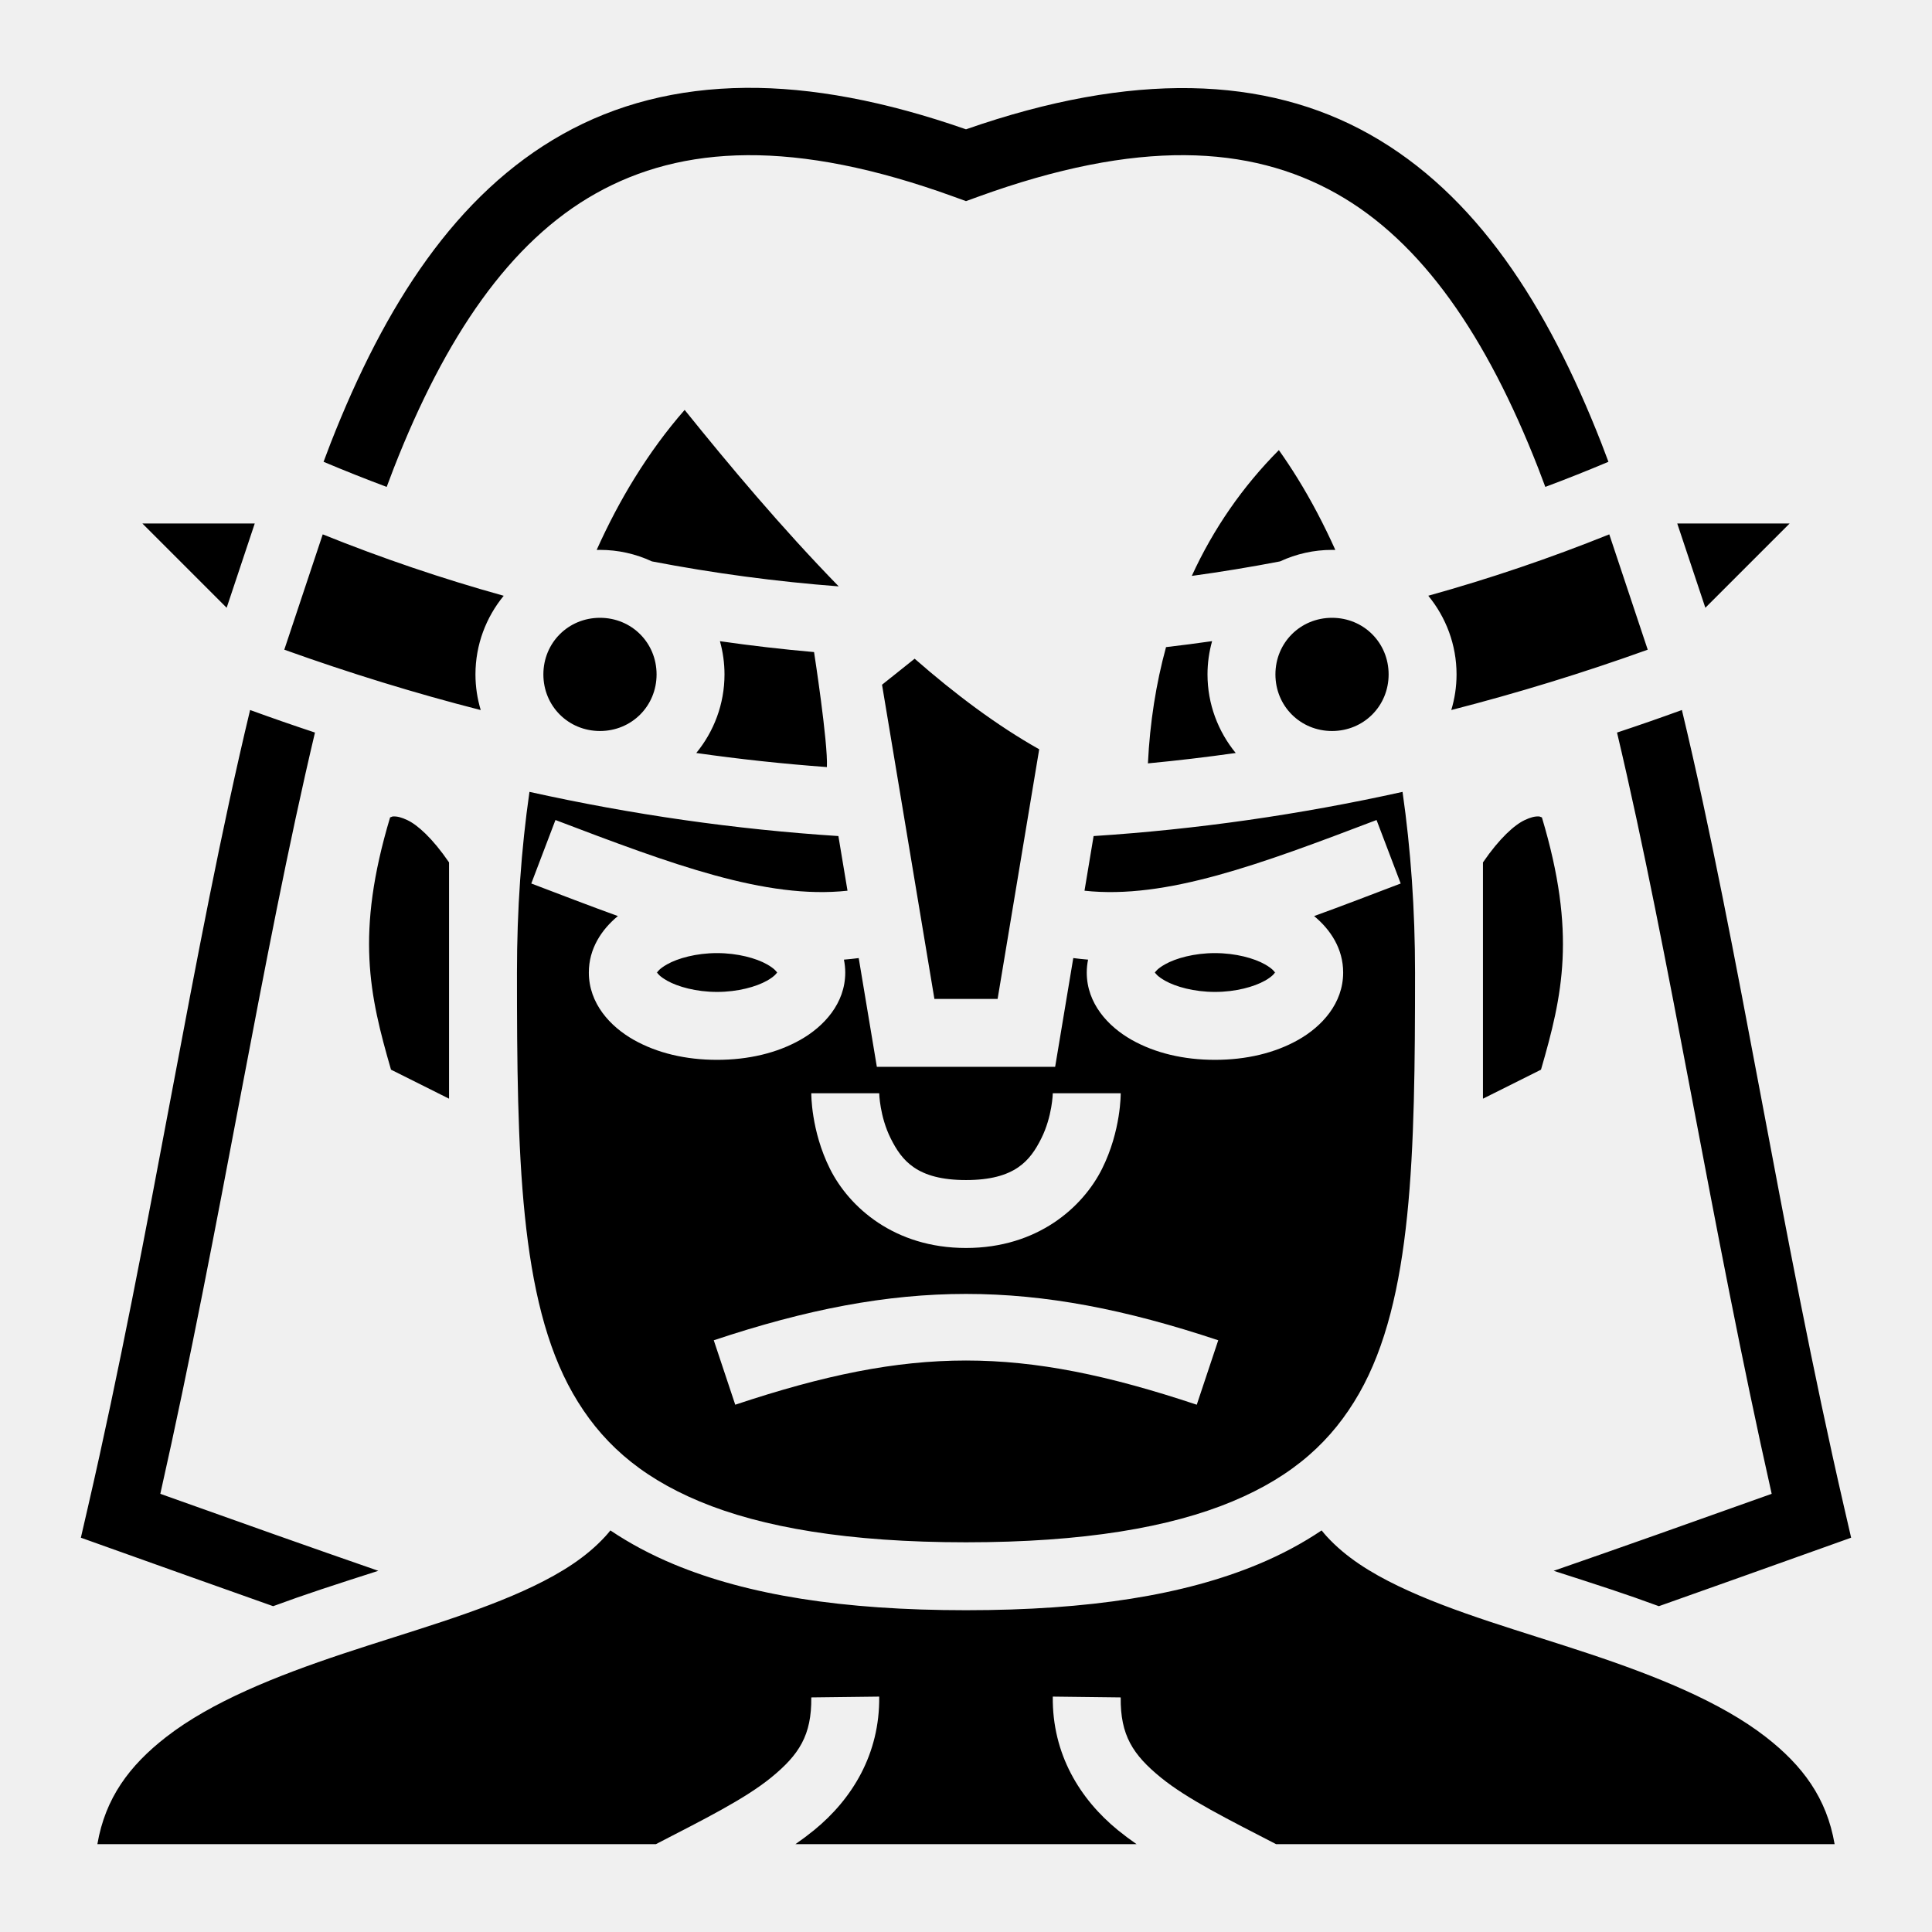
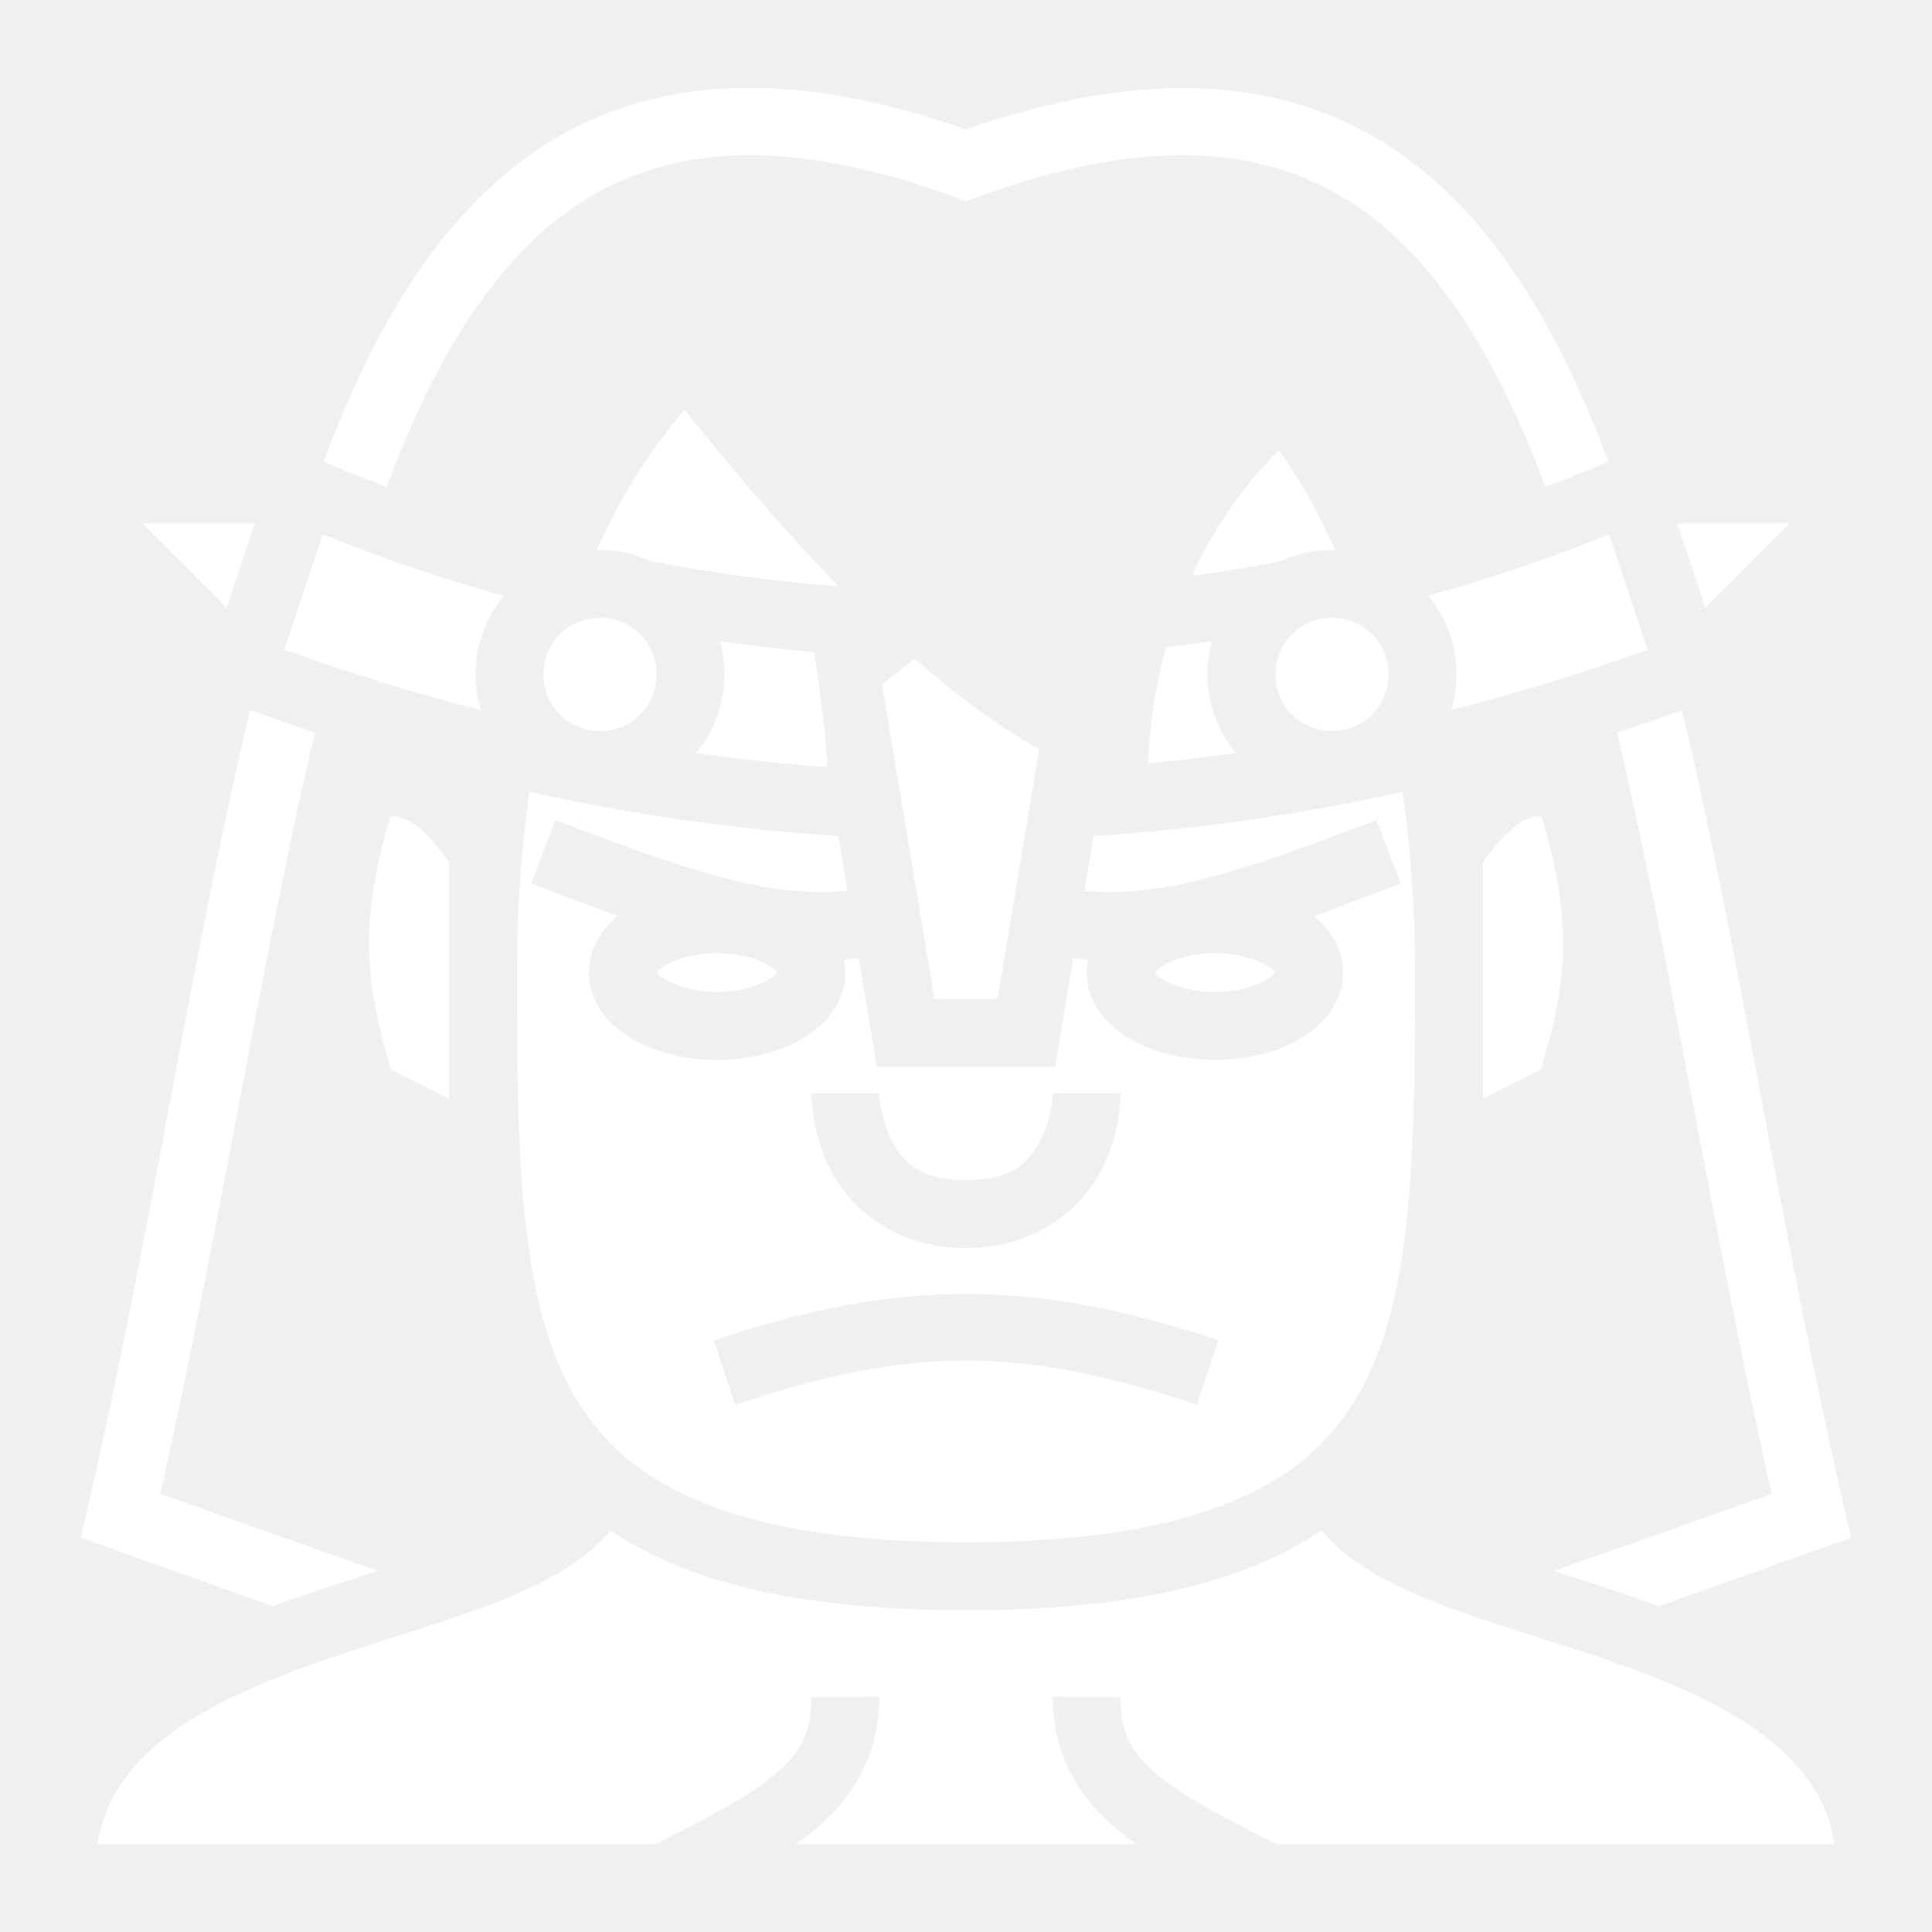
- <svg xmlns="http://www.w3.org/2000/svg" fill="currentColor" viewBox="0 0 512 512">
-   <path fill="currentColor" d="M197.584 23.28c-18.284.166-34.4 4.378-48.488 12.285C120.92 51.38 102.008 80.7 87.62 117.445c-.637 1.623-1.254 3.282-1.874 4.936a433.13 433.13 0 0 0 16.73 6.654c.628-1.69 1.26-3.378 1.905-5.028 13.612-34.757 30.7-59.935 53.524-72.746 11.413-6.405 24.546-10.037 40.137-10.136 15.592-.1 33.64 3.335 54.884 11.06L256 53.3l3.076-1.116c42.486-15.45 72.195-13.735 95.02-.924 22.824 12.81 39.912 37.99 53.523 72.746.645 1.65 1.276 3.338 1.905 5.028a433.14 433.14 0 0 0 16.73-6.653c-.62-1.653-1.238-3.312-1.874-4.936-14.388-36.743-33.3-66.065-61.476-81.88C335.38 20.117 300.046 18.895 256 34.27c-21.502-7.506-40.977-11.15-58.416-10.99zm-16.145 85.35c-4.77 5.446-9.19 11.48-13.268 18.068-3.655 5.905-7 12.262-10.037 19.01l.16.035c.235-.005.47-.018.705-.018a32.61 32.61 0 0 1 13.77 3.05 439.41 439.41 0 0 0 49.494 6.62c-15.17-15.56-29.05-32.14-40.825-46.764zm157.474 10.652c-9.547 9.597-17.313 20.762-23.076 33.34a438.226 438.226 0 0 0 23.387-3.846 32.61 32.61 0 0 1 13.775-3.05c.236 0 .47.012.705.017l.16-.035c-3.036-6.748-6.382-13.105-10.037-19.01a147.53 147.53 0 0 0-4.914-7.416zM37.727 138.725l22.34 22.34 7.445-22.34zm406.76 0l7.447 22.34 22.34-22.34zM85.526 141.61l-10.187 30.564c17.367 6.233 34.72 11.564 52.062 16.002-.906-3-1.4-6.17-1.4-9.45 0-7.88 2.816-15.144 7.486-20.84a453.046 453.046 0 0 1-47.96-16.276zm340.95 0a452.977 452.977 0 0 1-47.967 16.267c4.673 5.7 7.492 12.966 7.492 20.848 0 3.276-.492 6.444-1.396 9.44a579.07 579.07 0 0 0 52.058-15.99zM159 163.725c-8.39 0-15 6.61-15 15s6.61 15 15 15 15-6.61 15-15-6.61-15-15-15zm194 0c-8.39 0-15 6.61-15 15s6.61 15 15 15 15-6.61 15-15-6.61-15-15-15zm-31.78 6.184a454.296 454.296 0 0 1-12.21 1.585c-2.643 9.64-4.27 19.926-4.8 30.808a509.808 509.808 0 0 0 23.265-2.752c-4.663-5.694-7.475-12.953-7.475-20.825 0-3.05.43-6.005 1.22-8.816zm-130.433.014a32.614 32.614 0 0 1 1.213 8.8c0 7.875-2.813 15.136-7.48 20.83a510.61 510.61 0 0 0 34.617 3.73c.32-6.48-3.405-30.475-3.405-30.475a456.76 456.76 0 0 1-24.945-2.886zm51.604 4.64l-8.644 6.897 13.88 83.265h16.75L275.4 198.57c-11.192-6.3-22.285-14.618-33.01-24.007zM66.28 188.16c-15.22 63.397-26.077 137.993-43.05 211.542l-1.8 7.804 7.543 2.696a14845.52 14845.52 0 0 0 43.41 15.453 417.662 417.662 0 0 1 12.77-4.47c5.114-1.703 10.176-3.32 15.11-4.903-17.488-6.054-36.565-12.83-57.777-20.403C58.5 324.755 69.37 253.65 83.47 194.134a613.683 613.683 0 0 1-17.19-5.974zm379.44 0a613.688 613.688 0 0 1-17.19 5.975c14.1 59.517 24.97 130.62 40.984 201.744-21.212 7.57-40.29 14.348-57.776 20.402 4.933 1.582 9.995 3.2 15.108 4.904a417.657 417.657 0 0 1 12.77 4.47c13.545-4.79 27.904-9.916 43.41-15.454l7.544-2.696-1.8-7.804c-16.973-73.55-27.83-148.145-43.05-211.54zm-305.408 21.694c-2.188 15.23-3.312 31.277-3.312 47.87 0 48 .646 86.742 14.814 111.536 7.085 12.397 17.22 21.812 33.647 28.657 16.428 6.844 39.29 10.808 70.54 10.808 31.25 0 54.112-3.964 70.54-10.808 16.426-6.845 26.56-16.26 33.646-28.657C374.354 344.466 375 305.725 375 257.725c0-16.594-1.124-32.64-3.313-47.87-27.274 6.046-54.568 9.943-81.87 11.71l-2.413 14.484c21.605 2.345 46.537-6.993 77.395-18.737l6.4 16.824c-7.816 2.975-15.448 5.92-22.948 8.63 4.365 3.607 7.7 8.663 7.7 14.958 0 8.2-5.652 14.307-11.88 17.834-6.228 3.526-13.82 5.31-22.095 5.31-8.275 0-15.868-1.784-22.096-5.31-6.227-3.528-11.88-9.635-11.88-17.835 0-1.182.13-2.316.35-3.41a79.073 79.073 0 0 1-3.92-.416l-4.805 28.825h-47.25L227.57 253.9c-1.305.168-2.612.31-3.92.415.22 1.094.35 2.228.35 3.41 0 8.2-5.653 14.307-11.88 17.834-6.23 3.526-13.822 5.31-22.097 5.31-8.274 0-15.867-1.784-22.095-5.31-6.228-3.528-11.88-9.635-11.88-17.835 0-6.295 3.335-11.35 7.7-14.96-7.5-2.707-15.132-5.653-22.95-8.628l6.403-16.824c30.86 11.744 55.79 21.082 77.396 18.736l-2.414-14.485c-27.3-1.767-54.595-5.664-81.87-11.71zm-36.177 6.512c-.22.01-.53.215-.754.254-9.218 30.762-5.474 47.118.24 66.853l15.38 7.69v-62.618c-4.425-6.463-8.398-9.97-11.084-11.224-1.486-.692-2.616-1.015-3.78-.954zm303.73 0c-1.165-.06-2.295.262-3.78.955-2.687 1.254-6.66 4.762-11.085 11.225v62.618l15.38-7.69c5.715-19.735 9.458-36.09.24-66.853-.226-.04-.535-.243-.755-.254zM190.023 252.58c-5.52 0-10.413 1.38-13.224 2.973-2.023 1.145-2.54 1.945-2.68 2.172.14.227.657 1.027 2.68 2.172 2.81 1.592 7.704 2.973 13.223 2.973 5.52 0 10.415-1.38 13.227-2.973 2.022-1.145 2.538-1.945 2.68-2.172-.142-.227-.658-1.027-2.68-2.172-2.812-1.592-7.707-2.972-13.227-2.972zm15.907 5.145c.055.09.07.11.07 0s-.015-.09-.07 0zm-31.81 0c-.056-.09-.07-.11-.07 0s.014.09.07 0zm147.857-5.144c-5.52 0-10.415 1.38-13.227 2.973-2.022 1.145-2.538 1.945-2.68 2.172.142.227.658 1.027 2.68 2.172 2.812 1.592 7.707 2.973 13.227 2.973 5.52 0 10.413-1.38 13.224-2.973 2.023-1.145 2.54-1.945 2.68-2.172-.14-.227-.657-1.027-2.68-2.172-2.81-1.592-7.704-2.972-13.223-2.972zm15.904 5.145c.056.09.07.11.07 0s-.014-.09-.07 0zm-31.81 0c-.055-.09-.07-.11-.07 0s.015.09.07 0zm-91.07 32h18s.124 6.12 3.05 11.975c2.927 5.853 6.95 11.025 19.95 11.025s17.023-5.172 19.95-11.025c2.926-5.854 3.05-11.975 3.05-11.975h18s.124 9.88-4.95 20.026c-5.073 10.147-17.05 20.975-36.05 20.975-19 0-30.977-10.828-36.05-20.974-5.074-10.146-4.95-20.025-4.95-20.025zm41 53.178c21.138 0 42.276 4.093 66.846 12.283l-5.692 17.078c-46.86-15.62-75.447-15.62-122.308 0l-5.692-17.078c24.57-8.19 45.708-12.283 66.846-12.283zm-94.244 62.674a30.333 30.333 0 0 1-1.297 1.53c-5.123 5.61-11.71 9.69-19.056 13.228-14.692 7.073-32.843 12.024-50.558 17.93-17.716 5.904-34.85 12.754-46.82 22.064-9.73 7.565-16.135 16.173-18.22 28.395H173.81c12.59-6.51 23.538-11.936 30.553-17.66 7.39-6.03 10.754-11.19 10.635-21.232l18-.215c.18 15.237-7.198 27.185-17.256 35.392a81.47 81.47 0 0 1-4.953 3.715h90.42a81.47 81.47 0 0 1-4.954-3.715c-10.058-8.207-17.436-20.155-17.256-35.392l18 .215c-.12 10.042 3.246 15.203 10.635 21.232 7.015 5.724 17.962 11.15 30.553 17.66h148.007c-2.086-12.222-8.492-20.83-18.22-28.396-11.97-9.31-29.105-16.16-46.82-22.066-17.716-5.905-35.867-10.856-50.56-17.93-7.345-3.536-13.932-7.618-19.054-13.228-.45-.493-.878-1.006-1.296-1.53-5.047 3.394-10.633 6.395-16.783 8.958-19.572 8.155-44.71 12.19-77.46 12.19-32.75 0-57.888-4.035-77.46-12.19-6.15-2.563-11.737-5.564-16.784-8.957z" />
+ <svg xmlns="http://www.w3.org/2000/svg" fill="#fff" viewBox="0 0 512 512">
+   <path fill="#fff" d="M197.584 23.28c-18.284.166-34.4 4.378-48.488 12.285C120.92 51.38 102.008 80.7 87.62 117.445c-.637 1.623-1.254 3.282-1.874 4.936a433.13 433.13 0 0 0 16.73 6.654c.628-1.69 1.26-3.378 1.905-5.028 13.612-34.757 30.7-59.935 53.524-72.746 11.413-6.405 24.546-10.037 40.137-10.136 15.592-.1 33.64 3.335 54.884 11.06L256 53.3l3.076-1.116c42.486-15.45 72.195-13.735 95.02-.924 22.824 12.81 39.912 37.99 53.523 72.746.645 1.65 1.276 3.338 1.905 5.028a433.14 433.14 0 0 0 16.73-6.653c-.62-1.653-1.238-3.312-1.874-4.936-14.388-36.743-33.3-66.065-61.476-81.88C335.38 20.117 300.046 18.895 256 34.27c-21.502-7.506-40.977-11.15-58.416-10.99zm-16.145 85.35c-4.77 5.446-9.19 11.48-13.268 18.068-3.655 5.905-7 12.262-10.037 19.01l.16.035c.235-.005.47-.018.705-.018a32.61 32.61 0 0 1 13.77 3.05 439.41 439.41 0 0 0 49.494 6.62c-15.17-15.56-29.05-32.14-40.825-46.764zm157.474 10.652c-9.547 9.597-17.313 20.762-23.076 33.34a438.226 438.226 0 0 0 23.387-3.846 32.61 32.61 0 0 1 13.775-3.05c.236 0 .47.012.705.017l.16-.035c-3.036-6.748-6.382-13.105-10.037-19.01a147.53 147.53 0 0 0-4.914-7.416zM37.727 138.725l22.34 22.34 7.445-22.34zm406.76 0l7.447 22.34 22.34-22.34zM85.526 141.61l-10.187 30.564c17.367 6.233 34.72 11.564 52.062 16.002-.906-3-1.4-6.17-1.4-9.45 0-7.88 2.816-15.144 7.486-20.84a453.046 453.046 0 0 1-47.96-16.276zm340.95 0a452.977 452.977 0 0 1-47.967 16.267c4.673 5.7 7.492 12.966 7.492 20.848 0 3.276-.492 6.444-1.396 9.44a579.07 579.07 0 0 0 52.058-15.99zM159 163.725c-8.39 0-15 6.61-15 15s6.61 15 15 15 15-6.61 15-15-6.61-15-15-15zm194 0c-8.39 0-15 6.61-15 15s6.61 15 15 15 15-6.61 15-15-6.61-15-15-15zm-31.78 6.184a454.296 454.296 0 0 1-12.21 1.585c-2.643 9.64-4.27 19.926-4.8 30.808a509.808 509.808 0 0 0 23.265-2.752c-4.663-5.694-7.475-12.953-7.475-20.825 0-3.05.43-6.005 1.22-8.816zm-130.433.014a32.614 32.614 0 0 1 1.213 8.8c0 7.875-2.813 15.136-7.48 20.83a510.61 510.61 0 0 0 34.617 3.73c.32-6.48-3.405-30.475-3.405-30.475a456.76 456.76 0 0 1-24.945-2.886zm51.604 4.64l-8.644 6.897 13.88 83.265h16.75L275.4 198.57c-11.192-6.3-22.285-14.618-33.01-24.007zM66.28 188.16c-15.22 63.397-26.077 137.993-43.05 211.542l-1.8 7.804 7.543 2.696a14845.52 14845.52 0 0 0 43.41 15.453 417.662 417.662 0 0 1 12.77-4.47c5.114-1.703 10.176-3.32 15.11-4.903-17.488-6.054-36.565-12.83-57.777-20.403C58.5 324.755 69.37 253.65 83.47 194.134a613.683 613.683 0 0 1-17.19-5.974zm379.44 0a613.688 613.688 0 0 1-17.19 5.975c14.1 59.517 24.97 130.62 40.984 201.744-21.212 7.57-40.29 14.348-57.776 20.402 4.933 1.582 9.995 3.2 15.108 4.904a417.657 417.657 0 0 1 12.77 4.47c13.545-4.79 27.904-9.916 43.41-15.454l7.544-2.696-1.8-7.804c-16.973-73.55-27.83-148.145-43.05-211.54zm-305.408 21.694c-2.188 15.23-3.312 31.277-3.312 47.87 0 48 .646 86.742 14.814 111.536 7.085 12.397 17.22 21.812 33.647 28.657 16.428 6.844 39.29 10.808 70.54 10.808 31.25 0 54.112-3.964 70.54-10.808 16.426-6.845 26.56-16.26 33.646-28.657C374.354 344.466 375 305.725 375 257.725c0-16.594-1.124-32.64-3.313-47.87-27.274 6.046-54.568 9.943-81.87 11.71l-2.413 14.484c21.605 2.345 46.537-6.993 77.395-18.737l6.4 16.824c-7.816 2.975-15.448 5.92-22.948 8.63 4.365 3.607 7.7 8.663 7.7 14.958 0 8.2-5.652 14.307-11.88 17.834-6.228 3.526-13.82 5.31-22.095 5.31-8.275 0-15.868-1.784-22.096-5.31-6.227-3.528-11.88-9.635-11.88-17.835 0-1.182.13-2.316.35-3.41a79.073 79.073 0 0 1-3.92-.416l-4.805 28.825h-47.25L227.57 253.9c-1.305.168-2.612.31-3.92.415.22 1.094.35 2.228.35 3.41 0 8.2-5.653 14.307-11.88 17.834-6.23 3.526-13.822 5.31-22.097 5.31-8.274 0-15.867-1.784-22.095-5.31-6.228-3.528-11.88-9.635-11.88-17.835 0-6.295 3.335-11.35 7.7-14.96-7.5-2.707-15.132-5.653-22.95-8.628l6.403-16.824c30.86 11.744 55.79 21.082 77.396 18.736l-2.414-14.485c-27.3-1.767-54.595-5.664-81.87-11.71zm-36.177 6.512c-.22.01-.53.215-.754.254-9.218 30.762-5.474 47.118.24 66.853l15.38 7.69v-62.618c-4.425-6.463-8.398-9.97-11.084-11.224-1.486-.692-2.616-1.015-3.78-.954zm303.73 0c-1.165-.06-2.295.262-3.78.955-2.687 1.254-6.66 4.762-11.085 11.225v62.618l15.38-7.69c5.715-19.735 9.458-36.09.24-66.853-.226-.04-.535-.243-.755-.254zM190.023 252.58c-5.52 0-10.413 1.38-13.224 2.973-2.023 1.145-2.54 1.945-2.68 2.172.14.227.657 1.027 2.68 2.172 2.81 1.592 7.704 2.973 13.223 2.973 5.52 0 10.415-1.38 13.227-2.973 2.022-1.145 2.538-1.945 2.68-2.172-.142-.227-.658-1.027-2.68-2.172-2.812-1.592-7.707-2.972-13.227-2.972zm15.907 5.145c.055.09.07.11.07 0s-.015-.09-.07 0zm-31.81 0c-.056-.09-.07-.11-.07 0s.014.09.07 0zm147.857-5.144c-5.52 0-10.415 1.38-13.227 2.973-2.022 1.145-2.538 1.945-2.68 2.172.142.227.658 1.027 2.68 2.172 2.812 1.592 7.707 2.973 13.227 2.973 5.52 0 10.413-1.38 13.224-2.973 2.023-1.145 2.54-1.945 2.68-2.172-.14-.227-.657-1.027-2.68-2.172-2.81-1.592-7.704-2.972-13.223-2.972zm15.904 5.145c.056.09.07.11.07 0s-.014-.09-.07 0zm-31.81 0c-.055-.09-.07-.11-.07 0s.015.09.07 0zm-91.07 32h18s.124 6.12 3.05 11.975c2.927 5.853 6.95 11.025 19.95 11.025s17.023-5.172 19.95-11.025c2.926-5.854 3.05-11.975 3.05-11.975h18s.124 9.88-4.95 20.026c-5.073 10.147-17.05 20.975-36.05 20.975-19 0-30.977-10.828-36.05-20.974-5.074-10.146-4.95-20.025-4.95-20.025zm41 53.178c21.138 0 42.276 4.093 66.846 12.283l-5.692 17.078c-46.86-15.62-75.447-15.62-122.308 0l-5.692-17.078c24.57-8.19 45.708-12.283 66.846-12.283zm-94.244 62.674a30.333 30.333 0 0 1-1.297 1.53c-5.123 5.61-11.71 9.69-19.056 13.228-14.692 7.073-32.843 12.024-50.558 17.93-17.716 5.904-34.85 12.754-46.82 22.064-9.73 7.565-16.135 16.173-18.22 28.395H173.81c12.59-6.51 23.538-11.936 30.553-17.66 7.39-6.03 10.754-11.19 10.635-21.232l18-.215c.18 15.237-7.198 27.185-17.256 35.392a81.47 81.47 0 0 1-4.953 3.715h90.42a81.47 81.47 0 0 1-4.954-3.715c-10.058-8.207-17.436-20.155-17.256-35.392l18 .215c-.12 10.042 3.246 15.203 10.635 21.232 7.015 5.724 17.962 11.15 30.553 17.66h148.007c-2.086-12.222-8.492-20.83-18.22-28.396-11.97-9.31-29.105-16.16-46.82-22.066-17.716-5.905-35.867-10.856-50.56-17.93-7.345-3.536-13.932-7.618-19.054-13.228-.45-.493-.878-1.006-1.296-1.53-5.047 3.394-10.633 6.395-16.783 8.958-19.572 8.155-44.71 12.19-77.46 12.19-32.75 0-57.888-4.035-77.46-12.19-6.15-2.563-11.737-5.564-16.784-8.957z" />
</svg>
